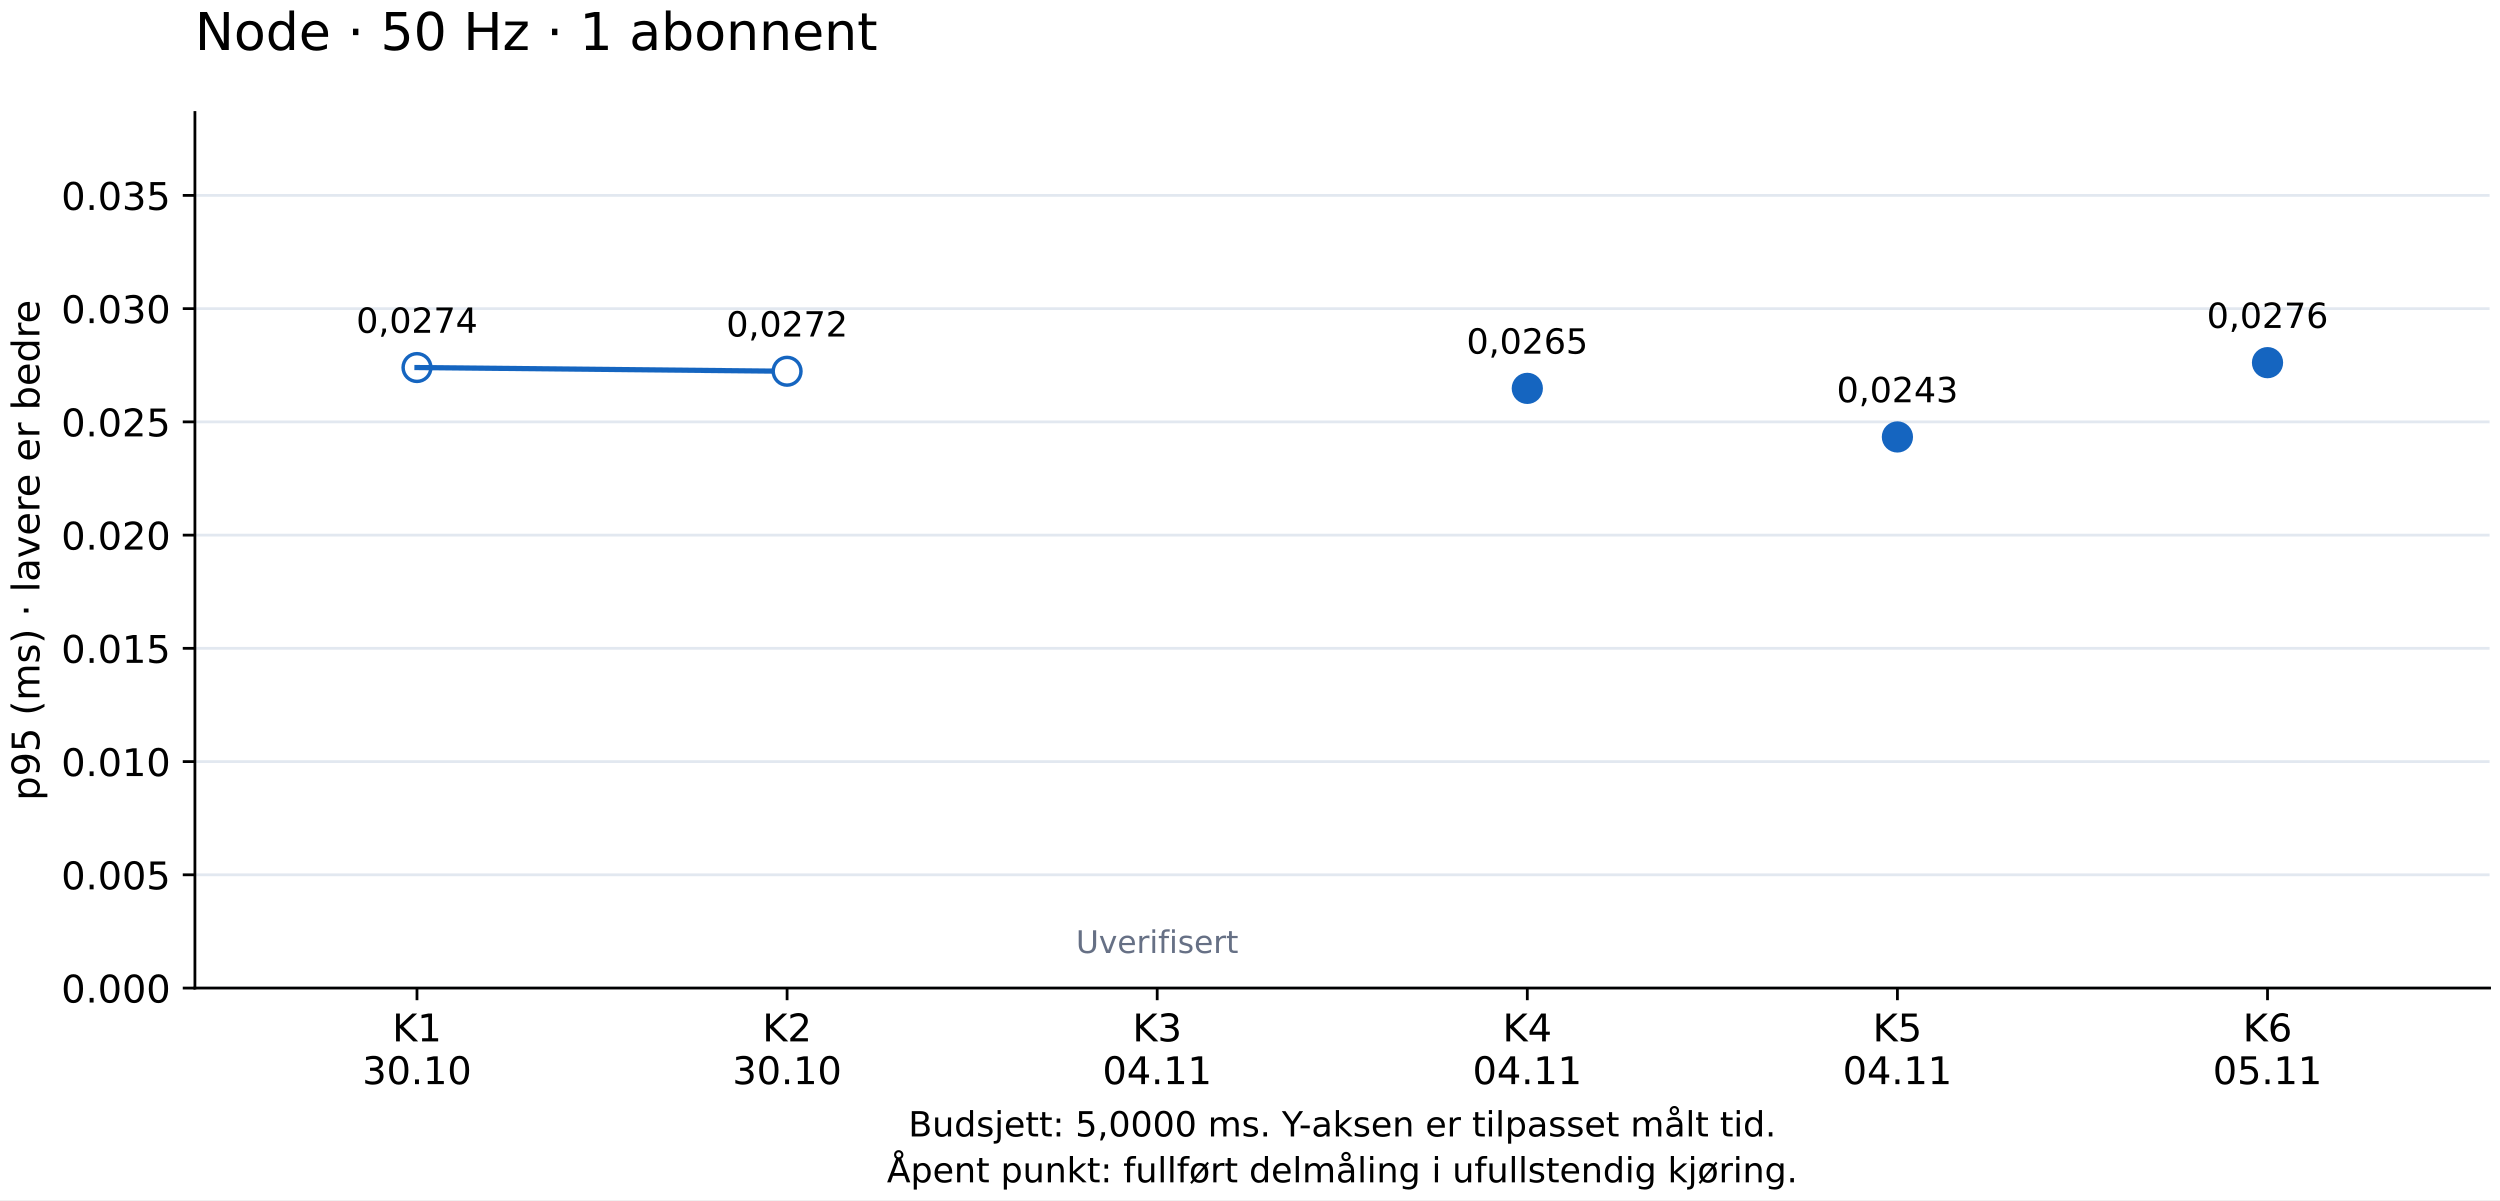
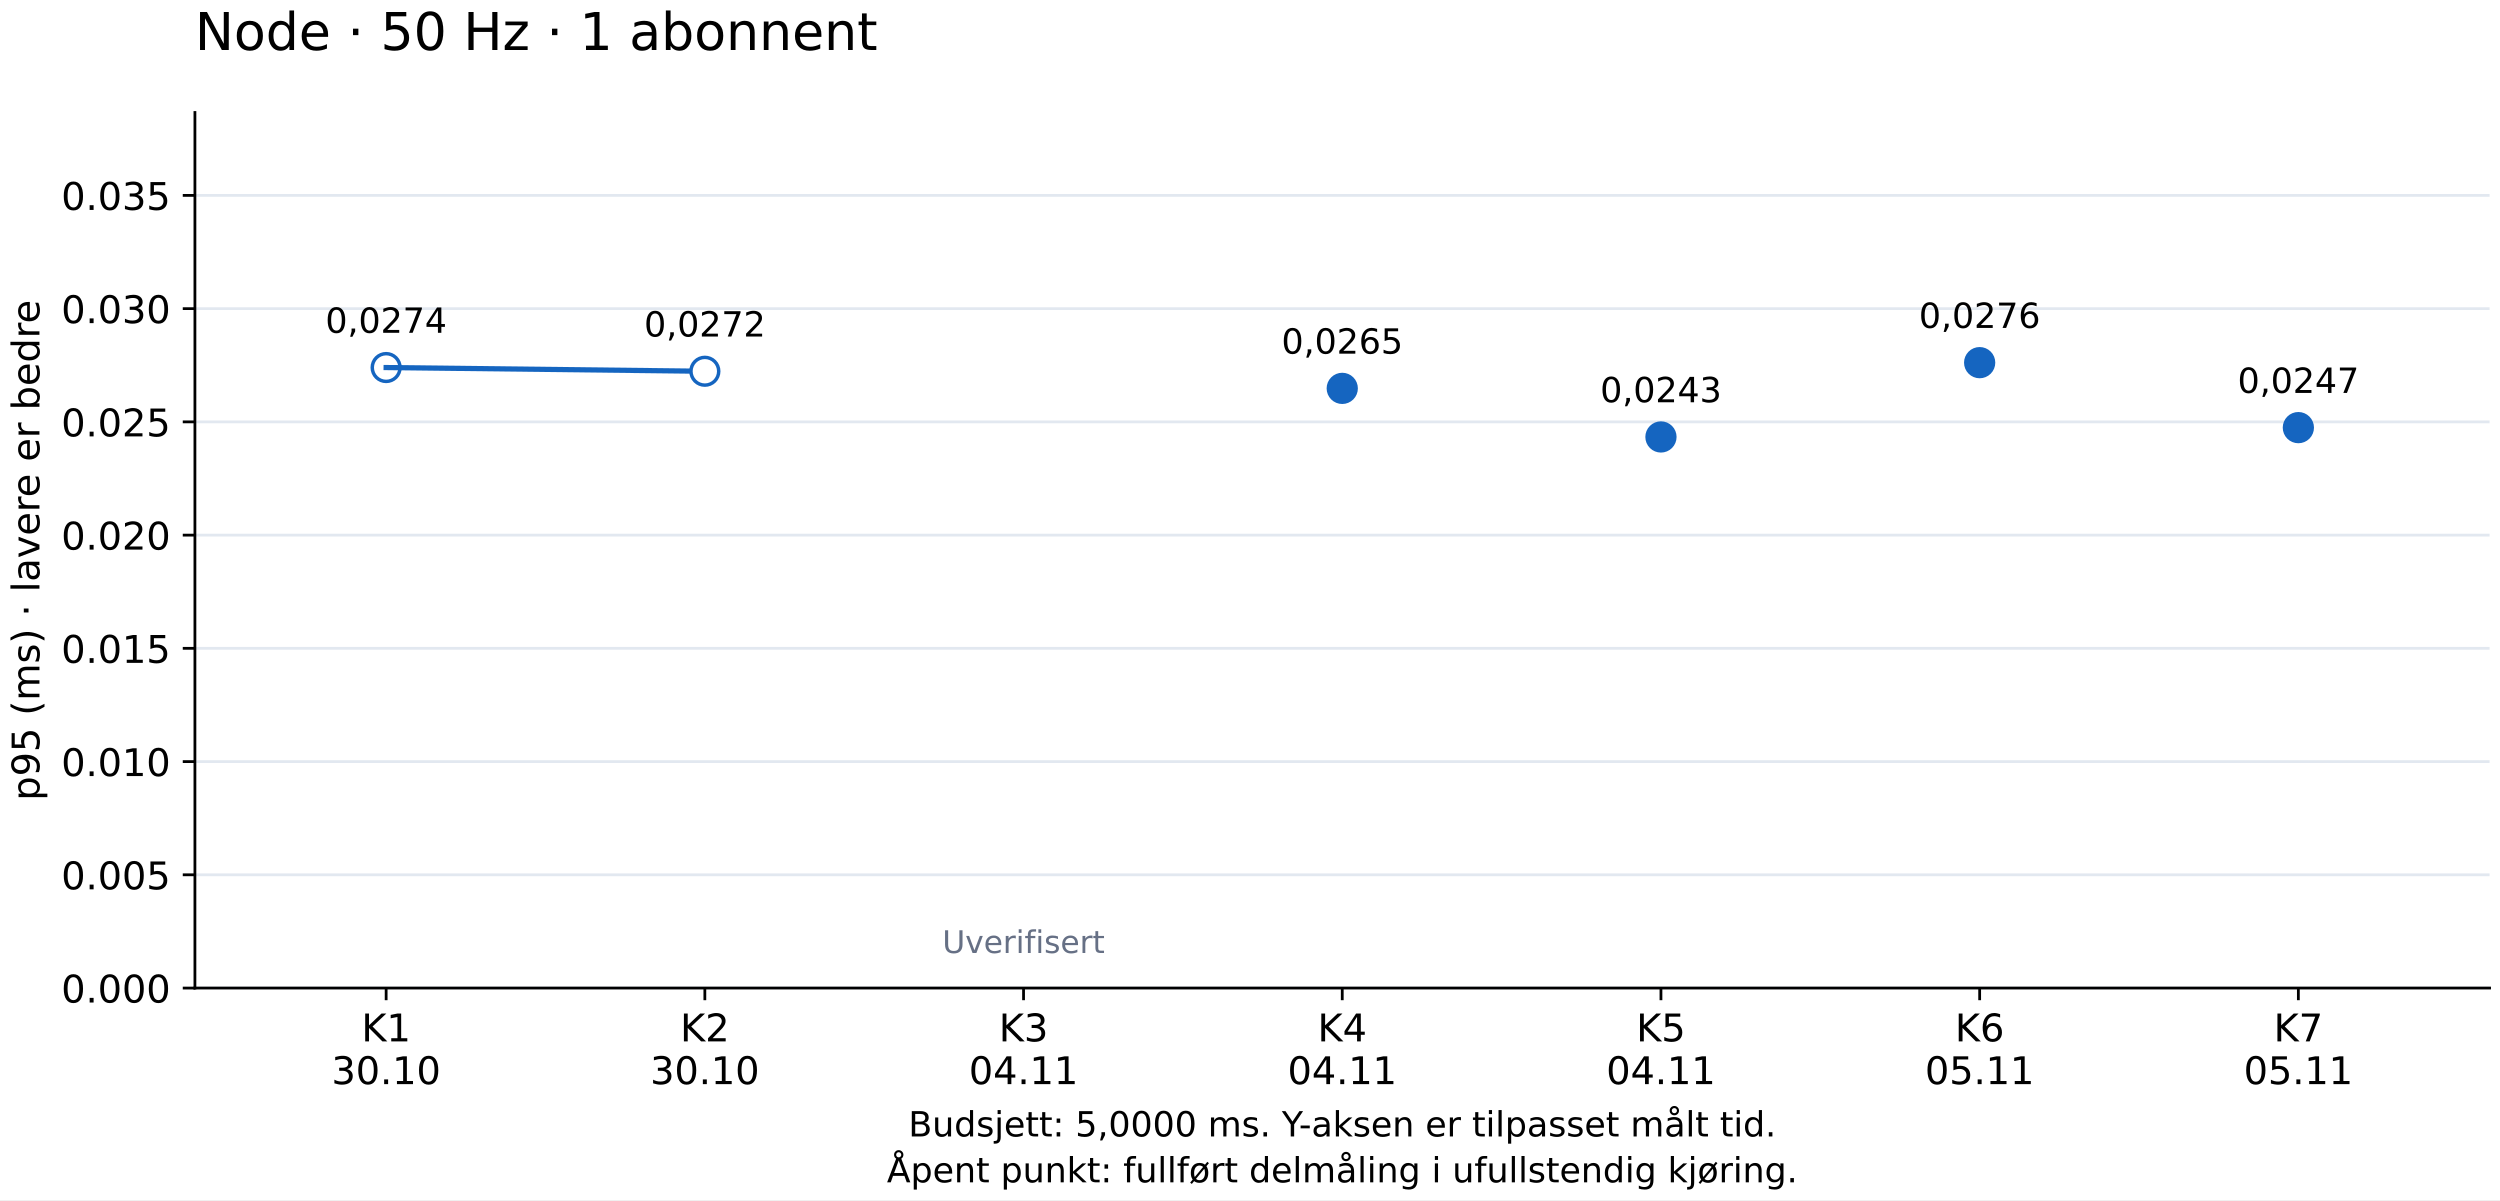
<svg xmlns="http://www.w3.org/2000/svg" xmlns:xlink="http://www.w3.org/1999/xlink" width="720pt" height="345.6pt" viewBox="0 0 720 345.6" version="1.1">
  <defs>
    <style type="text/css">*{stroke-linejoin: round; stroke-linecap: butt}</style>
  </defs>
  <g id="figure_1">
    <g id="patch_1">
      <path d="M 0 345.6  L 720 345.6  L 720 0  L 0 0  z " style="fill: #ffffff" />
    </g>
    <g id="axes_1">
      <g id="patch_2">
        <path d="M 56.137 284.558  L 717 284.558  L 717 32.398  L 56.137 32.398  z " style="fill: #ffffff" />
      </g>
      <g id="matplotlib.axis_1">
        <g id="xtick_1">
          <g id="line2d_1">
            <defs>
              <path id="m3a9fe52da0" d="M 0 0  L 0 3.5  " style="stroke: #000000; stroke-width: 0.8" />
            </defs>
            <g>
-               <use xlink:href="#m3a9fe52da0" x="120.092" y="284.558" style="stroke: #000000; stroke-width: 0.8" />
+               <use xlink:href="#m3a9fe52da0" x="111.209" y="284.558" style="stroke: #000000; stroke-width: 0.8" />
            </g>
          </g>
          <g id="text_1">
-             <text style="font-size: 11px; font-family: 'DejaVu Sans'" transform="translate(112.9854 299.9161)">K1</text>
-             <text style="font-size: 11px; font-family: 'DejaVu Sans'" transform="translate(104.3461 312.2337)">30.10</text>
+             <text style="font-size: 11px; font-family: 'DejaVu Sans'" transform="translate(104.1028 299.9161)">K1</text>
+             <text style="font-size: 11px; font-family: 'DejaVu Sans'" transform="translate(95.46353 312.2337)">30.10</text>
          </g>
        </g>
        <g id="xtick_2">
          <g id="line2d_2">
            <g>
-               <use xlink:href="#m3a9fe52da0" x="226.682" y="284.558" style="stroke: #000000; stroke-width: 0.8" />
+               <use xlink:href="#m3a9fe52da0" x="202.995" y="284.558" style="stroke: #000000; stroke-width: 0.8" />
            </g>
          </g>
          <g id="text_2">
-             <text style="font-size: 11px; font-family: 'DejaVu Sans'" transform="translate(219.5761 299.9161)">K2</text>
-             <text style="font-size: 11px; font-family: 'DejaVu Sans'" transform="translate(210.9368 312.2337)">30.10</text>
+             <text style="font-size: 11px; font-family: 'DejaVu Sans'" transform="translate(195.8893 299.9161)">K2</text>
+             <text style="font-size: 11px; font-family: 'DejaVu Sans'" transform="translate(187.25 312.2337)">30.10</text>
          </g>
        </g>
        <g id="xtick_3">
          <g id="line2d_3">
            <g>
-               <use xlink:href="#m3a9fe52da0" x="333.273" y="284.558" style="stroke: #000000; stroke-width: 0.8" />
+               <use xlink:href="#m3a9fe52da0" x="294.782" y="284.558" style="stroke: #000000; stroke-width: 0.8" />
            </g>
          </g>
          <g id="text_3">
-             <text style="font-size: 11px; font-family: 'DejaVu Sans'" transform="translate(326.1669 299.9161)">K3</text>
-             <text style="font-size: 11px; font-family: 'DejaVu Sans'" transform="translate(317.5276 312.2337)">04.11</text>
+             <text style="font-size: 11px; font-family: 'DejaVu Sans'" transform="translate(287.6758 299.9161)">K3</text>
+             <text style="font-size: 11px; font-family: 'DejaVu Sans'" transform="translate(279.0365 312.2337)">04.11</text>
          </g>
        </g>
        <g id="xtick_4">
          <g id="line2d_4">
            <g>
-               <use xlink:href="#m3a9fe52da0" x="439.864" y="284.558" style="stroke: #000000; stroke-width: 0.8" />
+               <use xlink:href="#m3a9fe52da0" x="386.568" y="284.558" style="stroke: #000000; stroke-width: 0.8" />
            </g>
          </g>
          <g id="text_4">
-             <text style="font-size: 11px; font-family: 'DejaVu Sans'" transform="translate(432.7576 299.9161)">K4</text>
-             <text style="font-size: 11px; font-family: 'DejaVu Sans'" transform="translate(424.1183 312.2337)">04.11</text>
+             <text style="font-size: 11px; font-family: 'DejaVu Sans'" transform="translate(379.4623 299.9161)">K4</text>
+             <text style="font-size: 11px; font-family: 'DejaVu Sans'" transform="translate(370.823 312.2337)">04.11</text>
          </g>
        </g>
        <g id="xtick_5">
          <g id="line2d_5">
            <g>
-               <use xlink:href="#m3a9fe52da0" x="546.455" y="284.558" style="stroke: #000000; stroke-width: 0.8" />
+               <use xlink:href="#m3a9fe52da0" x="478.355" y="284.558" style="stroke: #000000; stroke-width: 0.8" />
            </g>
          </g>
          <g id="text_5">
-             <text style="font-size: 11px; font-family: 'DejaVu Sans'" transform="translate(539.3484 299.9161)">K5</text>
-             <text style="font-size: 11px; font-family: 'DejaVu Sans'" transform="translate(530.7091 312.2337)">04.11</text>
+             <text style="font-size: 11px; font-family: 'DejaVu Sans'" transform="translate(471.2487 299.9161)">K5</text>
+             <text style="font-size: 11px; font-family: 'DejaVu Sans'" transform="translate(462.6094 312.2337)">04.11</text>
          </g>
        </g>
        <g id="xtick_6">
          <g id="line2d_6">
            <g>
-               <use xlink:href="#m3a9fe52da0" x="653.045" y="284.558" style="stroke: #000000; stroke-width: 0.8" />
+               <use xlink:href="#m3a9fe52da0" x="570.141" y="284.558" style="stroke: #000000; stroke-width: 0.8" />
            </g>
          </g>
          <g id="text_6">
-             <text style="font-size: 11px; font-family: 'DejaVu Sans'" transform="translate(645.9391 299.9161)">K6</text>
-             <text style="font-size: 11px; font-family: 'DejaVu Sans'" transform="translate(637.2998 312.2337)">05.11</text>
-           </g>
-         </g>
-         <g id="text_7">
+             <text style="font-size: 11px; font-family: 'DejaVu Sans'" transform="translate(563.0352 299.9161)">K6</text>
+             <text style="font-size: 11px; font-family: 'DejaVu Sans'" transform="translate(554.3959 312.2337)">05.11</text>
+           </g>
+         </g>
+         <g id="xtick_7">
+           <g id="line2d_7">
+             <g>
+               <use xlink:href="#m3a9fe52da0" x="661.928" y="284.558" style="stroke: #000000; stroke-width: 0.8" />
+             </g>
+           </g>
+           <g id="text_7">
+             <text style="font-size: 11px; font-family: 'DejaVu Sans'" transform="translate(654.8217 299.9161)">K7</text>
+             <text style="font-size: 11px; font-family: 'DejaVu Sans'" transform="translate(646.1824 312.2337)">05.11</text>
+           </g>
+         </g>
+         <g id="text_8">
          <text style="font-size: 10px; font-family: 'DejaVu Sans'" transform="translate(261.613 327.301)">Budsjett: 5,0000 ms. Y-aksen er tilpasset målt tid.</text>
          <text style="font-size: 10px; font-family: 'DejaVu Sans'" transform="translate(255.4122 340.5201)">Åpent punkt: fullført delmåling i ufullstendig kjøring.</text>
        </g>
      </g>
      <g id="matplotlib.axis_2">
        <g id="ytick_1">
-           <g id="line2d_7">
+           <g id="line2d_8">
            <path d="M 56.137 284.558  L 717 284.558  " clip-path="url(#pd9fed066c4)" style="fill: none; stroke: #e2e8f0; stroke-width: 0.8; stroke-linecap: square" />
          </g>
-           <g id="line2d_8">
+           <g id="line2d_9">
            <defs>
              <path id="m56f8623be5" d="M 0 0  L -3.5 0  " style="stroke: #000000; stroke-width: 0.8" />
            </defs>
            <g>
              <use xlink:href="#m56f8623be5" x="56.137" y="284.558" style="stroke: #000000; stroke-width: 0.8" />
            </g>
          </g>
-           <g id="text_8">
+           <g id="text_9">
            <text style="font-size: 11px; font-family: 'DejaVu Sans'; text-anchor: end" x="49.137" y="288.737" transform="rotate(-0 49.13712 288.7369)">0.000</text>
          </g>
        </g>
        <g id="ytick_2">
-           <g id="line2d_9">
+           <g id="line2d_10">
            <path d="M 56.137 251.946  L 717 251.946  " clip-path="url(#pd9fed066c4)" style="fill: none; stroke: #e2e8f0; stroke-width: 0.8; stroke-linecap: square" />
          </g>
-           <g id="line2d_10">
+           <g id="line2d_11">
            <g>
              <use xlink:href="#m56f8623be5" x="56.137" y="251.946" style="stroke: #000000; stroke-width: 0.8" />
            </g>
          </g>
-           <g id="text_9">
+           <g id="text_10">
            <text style="font-size: 11px; font-family: 'DejaVu Sans'; text-anchor: end" x="49.137" y="256.125" transform="rotate(-0 49.13712 256.1253)">0.005</text>
          </g>
        </g>
        <g id="ytick_3">
-           <g id="line2d_11">
+           <g id="line2d_12">
            <path d="M 56.137 219.334  L 717 219.334  " clip-path="url(#pd9fed066c4)" style="fill: none; stroke: #e2e8f0; stroke-width: 0.8; stroke-linecap: square" />
          </g>
-           <g id="line2d_12">
+           <g id="line2d_13">
            <g>
              <use xlink:href="#m56f8623be5" x="56.137" y="219.334" style="stroke: #000000; stroke-width: 0.8" />
            </g>
          </g>
-           <g id="text_10">
+           <g id="text_11">
            <text style="font-size: 11px; font-family: 'DejaVu Sans'; text-anchor: end" x="49.137" y="223.514" transform="rotate(-0 49.13712 223.5136)">0.010</text>
          </g>
        </g>
        <g id="ytick_4">
-           <g id="line2d_13">
+           <g id="line2d_14">
            <path d="M 56.137 186.723  L 717 186.723  " clip-path="url(#pd9fed066c4)" style="fill: none; stroke: #e2e8f0; stroke-width: 0.8; stroke-linecap: square" />
          </g>
-           <g id="line2d_14">
+           <g id="line2d_15">
            <g>
              <use xlink:href="#m56f8623be5" x="56.137" y="186.723" style="stroke: #000000; stroke-width: 0.8" />
            </g>
          </g>
-           <g id="text_11">
+           <g id="text_12">
            <text style="font-size: 11px; font-family: 'DejaVu Sans'; text-anchor: end" x="49.137" y="190.902" transform="rotate(-0 49.13712 190.9019)">0.015</text>
          </g>
        </g>
        <g id="ytick_5">
-           <g id="line2d_15">
+           <g id="line2d_16">
            <path d="M 56.137 154.111  L 717 154.111  " clip-path="url(#pd9fed066c4)" style="fill: none; stroke: #e2e8f0; stroke-width: 0.8; stroke-linecap: square" />
          </g>
-           <g id="line2d_16">
+           <g id="line2d_17">
            <g>
              <use xlink:href="#m56f8623be5" x="56.137" y="154.111" style="stroke: #000000; stroke-width: 0.8" />
            </g>
          </g>
-           <g id="text_12">
+           <g id="text_13">
            <text style="font-size: 11px; font-family: 'DejaVu Sans'; text-anchor: end" x="49.137" y="158.29" transform="rotate(-0 49.13712 158.2903)">0.020</text>
          </g>
        </g>
        <g id="ytick_6">
-           <g id="line2d_17">
+           <g id="line2d_18">
            <path d="M 56.137 121.499  L 717 121.499  " clip-path="url(#pd9fed066c4)" style="fill: none; stroke: #e2e8f0; stroke-width: 0.8; stroke-linecap: square" />
          </g>
-           <g id="line2d_18">
+           <g id="line2d_19">
            <g>
              <use xlink:href="#m56f8623be5" x="56.137" y="121.499" style="stroke: #000000; stroke-width: 0.8" />
            </g>
          </g>
-           <g id="text_13">
+           <g id="text_14">
            <text style="font-size: 11px; font-family: 'DejaVu Sans'; text-anchor: end" x="49.137" y="125.679" transform="rotate(-0 49.13712 125.6786)">0.025</text>
          </g>
        </g>
        <g id="ytick_7">
-           <g id="line2d_19">
+           <g id="line2d_20">
            <path d="M 56.137 88.888  L 717 88.888  " clip-path="url(#pd9fed066c4)" style="fill: none; stroke: #e2e8f0; stroke-width: 0.8; stroke-linecap: square" />
          </g>
-           <g id="line2d_20">
+           <g id="line2d_21">
            <g>
              <use xlink:href="#m56f8623be5" x="56.137" y="88.888" style="stroke: #000000; stroke-width: 0.8" />
            </g>
          </g>
-           <g id="text_14">
+           <g id="text_15">
            <text style="font-size: 11px; font-family: 'DejaVu Sans'; text-anchor: end" x="49.137" y="93.067" transform="rotate(-0 49.13712 93.06696)">0.030</text>
          </g>
        </g>
        <g id="ytick_8">
-           <g id="line2d_21">
+           <g id="line2d_22">
            <path d="M 56.137 56.276  L 717 56.276  " clip-path="url(#pd9fed066c4)" style="fill: none; stroke: #e2e8f0; stroke-width: 0.8; stroke-linecap: square" />
          </g>
-           <g id="line2d_22">
+           <g id="line2d_23">
            <g>
              <use xlink:href="#m56f8623be5" x="56.137" y="56.276" style="stroke: #000000; stroke-width: 0.8" />
            </g>
          </g>
-           <g id="text_15">
+           <g id="text_16">
            <text style="font-size: 11px; font-family: 'DejaVu Sans'; text-anchor: end" x="49.137" y="60.455" transform="rotate(-0 49.13712 60.4553)">0.035</text>
          </g>
        </g>
-         <g id="text_16">
+         <g id="text_17">
          <text style="font-size: 11px; font-family: 'DejaVu Sans'; text-anchor: middle" x="11.359" y="158.478" transform="rotate(-90 11.35852 158.4778)">p95 (ms) · lavere er bedre</text>
        </g>
      </g>
-       <g id="line2d_23">
-         <path d="M 120.092 105.852  " clip-path="url(#pd9fed066c4)" style="fill: none; stroke: #1565c0; stroke-width: 1.5; stroke-linecap: square" />
+       <g id="line2d_24">
+         <path d="M 111.209 105.852  " clip-path="url(#pd9fed066c4)" style="fill: none; stroke: #1565c0; stroke-width: 1.5; stroke-linecap: square" />
        <defs>
          <path id="mcfa522ccff" d="M 0 4  C 1.061 4 2.078 3.579 2.828 2.828  C 3.579 2.078 4 1.061 4 0  C 4 -1.061 3.579 -2.078 2.828 -2.828  C 2.078 -3.579 1.061 -4 0 -4  C -1.061 -4 -2.078 -3.579 -2.828 -2.828  C -3.579 -2.078 -4 -1.061 -4 0  C -4 1.061 -3.579 2.078 -2.828 2.828  C -2.078 3.579 -1.061 4 0 4  z " style="stroke: #1565c0" />
        </defs>
        <g clip-path="url(#pd9fed066c4)">
-           <use xlink:href="#mcfa522ccff" x="120.092" y="105.852" style="fill: #ffffff; stroke: #1565c0" />
-         </g>
-       </g>
-       <g id="line2d_24">
-         <path d="M 120.092 105.852  L 226.682 106.922  " clip-path="url(#pd9fed066c4)" style="fill: none; stroke: #1565c0; stroke-width: 1.5; stroke-linecap: square" />
+           <use xlink:href="#mcfa522ccff" x="111.209" y="105.852" style="fill: #ffffff; stroke: #1565c0" />
+         </g>
      </g>
      <g id="line2d_25">
-         <path d="M 226.682 106.922  " clip-path="url(#pd9fed066c4)" style="fill: none; stroke: #1565c0; stroke-width: 1.5; stroke-linecap: square" />
-         <g clip-path="url(#pd9fed066c4)">
-           <use xlink:href="#mcfa522ccff" x="226.682" y="106.922" style="fill: #ffffff; stroke: #1565c0" />
-         </g>
+         <path d="M 111.209 105.852  L 202.995 106.922  " clip-path="url(#pd9fed066c4)" style="fill: none; stroke: #1565c0; stroke-width: 1.5; stroke-linecap: square" />
      </g>
      <g id="line2d_26">
-         <path d="M 439.864 111.853  " clip-path="url(#pd9fed066c4)" style="fill: none; stroke: #1565c0; stroke-width: 1.5; stroke-linecap: square" />
+         <path d="M 202.995 106.922  " clip-path="url(#pd9fed066c4)" style="fill: none; stroke: #1565c0; stroke-width: 1.5; stroke-linecap: square" />
+         <g clip-path="url(#pd9fed066c4)">
+           <use xlink:href="#mcfa522ccff" x="202.995" y="106.922" style="fill: #ffffff; stroke: #1565c0" />
+         </g>
+       </g>
+       <g id="line2d_27">
+         <path d="M 386.568 111.853  " clip-path="url(#pd9fed066c4)" style="fill: none; stroke: #1565c0; stroke-width: 1.5; stroke-linecap: square" />
        <defs>
          <path id="mcbb12d0c3e" d="M 0 4  C 1.061 4 2.078 3.579 2.828 2.828  C 3.579 2.078 4 1.061 4 0  C 4 -1.061 3.579 -2.078 2.828 -2.828  C 2.078 -3.579 1.061 -4 0 -4  C -1.061 -4 -2.078 -3.579 -2.828 -2.828  C -3.579 -2.078 -4 -1.061 -4 0  C -4 1.061 -3.579 2.078 -2.828 2.828  C -2.078 3.579 -1.061 4 0 4  z " style="stroke: #1565c0" />
        </defs>
        <g clip-path="url(#pd9fed066c4)">
-           <use xlink:href="#mcbb12d0c3e" x="439.864" y="111.853" style="fill: #1565c0; stroke: #1565c0" />
-         </g>
-       </g>
-       <g id="line2d_27">
-         <path d="M 546.455 125.843  " clip-path="url(#pd9fed066c4)" style="fill: none; stroke: #1565c0; stroke-width: 1.5; stroke-linecap: square" />
-         <g clip-path="url(#pd9fed066c4)">
-           <use xlink:href="#mcbb12d0c3e" x="546.455" y="125.843" style="fill: #1565c0; stroke: #1565c0" />
+           <use xlink:href="#mcbb12d0c3e" x="386.568" y="111.853" style="fill: #1565c0; stroke: #1565c0" />
        </g>
      </g>
      <g id="line2d_28">
-         <path d="M 653.045 104.444  " clip-path="url(#pd9fed066c4)" style="fill: none; stroke: #1565c0; stroke-width: 1.5; stroke-linecap: square" />
-         <g clip-path="url(#pd9fed066c4)">
-           <use xlink:href="#mcbb12d0c3e" x="653.045" y="104.444" style="fill: #1565c0; stroke: #1565c0" />
+         <path d="M 478.355 125.843  " clip-path="url(#pd9fed066c4)" style="fill: none; stroke: #1565c0; stroke-width: 1.5; stroke-linecap: square" />
+         <g clip-path="url(#pd9fed066c4)">
+           <use xlink:href="#mcbb12d0c3e" x="478.355" y="125.843" style="fill: #1565c0; stroke: #1565c0" />
+         </g>
+       </g>
+       <g id="line2d_29">
+         <path d="M 570.141 104.444  " clip-path="url(#pd9fed066c4)" style="fill: none; stroke: #1565c0; stroke-width: 1.5; stroke-linecap: square" />
+         <g clip-path="url(#pd9fed066c4)">
+           <use xlink:href="#mcbb12d0c3e" x="570.141" y="104.444" style="fill: #1565c0; stroke: #1565c0" />
+         </g>
+       </g>
+       <g id="line2d_30">
+         <path d="M 661.928 123.156  " clip-path="url(#pd9fed066c4)" style="fill: none; stroke: #1565c0; stroke-width: 1.5; stroke-linecap: square" />
+         <g clip-path="url(#pd9fed066c4)">
+           <use xlink:href="#mcbb12d0c3e" x="661.928" y="123.156" style="fill: #1565c0; stroke: #1565c0" />
        </g>
      </g>
      <g id="patch_3">
        <path d="M 56.137 284.558  L 56.137 32.398  " style="fill: none; stroke: #000000; stroke-width: 0.8; stroke-linejoin: miter; stroke-linecap: square" />
      </g>
      <g id="patch_4">
        <path d="M 56.137 284.558  L 717 284.558  " style="fill: none; stroke: #000000; stroke-width: 0.8; stroke-linejoin: miter; stroke-linecap: square" />
      </g>
-       <g id="text_17">
-         <text style="font-size: 10px; font-family: 'DejaVu Sans'; text-anchor: middle" x="120.092" y="95.852" transform="rotate(-0 120.0916 95.8524)">0,0274</text>
-       </g>
      <g id="text_18">
-         <text style="font-size: 10px; font-family: 'DejaVu Sans'; text-anchor: middle" x="226.682" y="96.922" transform="rotate(-0 226.6823 96.92207)">0,0272</text>
+         <text style="font-size: 10px; font-family: 'DejaVu Sans'; text-anchor: middle" x="111.209" y="95.852" transform="rotate(-0 111.209 95.8524)">0,0274</text>
      </g>
      <g id="text_19">
-         <text style="font-size: 9px; font-family: 'DejaVu Sans'; text-anchor: middle; fill: #667085" x="333.273" y="274.471" transform="rotate(-0 333.2731 274.4714)">Uverifisert</text>
+         <text style="font-size: 10px; font-family: 'DejaVu Sans'; text-anchor: middle" x="202.995" y="96.922" transform="rotate(-0 202.9955 96.92207)">0,0272</text>
      </g>
      <g id="text_20">
-         <text style="font-size: 10px; font-family: 'DejaVu Sans'; text-anchor: middle" x="439.864" y="101.853" transform="rotate(-0 439.8638 101.853)">0,0265</text>
+         <text style="font-size: 9px; font-family: 'DejaVu Sans'; text-anchor: middle; fill: #667085" x="294.782" y="274.471" transform="rotate(-0 294.782 274.4714)">Uverifisert</text>
      </g>
      <g id="text_21">
-         <text style="font-size: 10px; font-family: 'DejaVu Sans'; text-anchor: middle" x="546.455" y="115.843" transform="rotate(-0 546.4546 115.8434)">0,0243</text>
+         <text style="font-size: 10px; font-family: 'DejaVu Sans'; text-anchor: middle" x="386.568" y="101.853" transform="rotate(-0 386.5684 101.853)">0,0265</text>
      </g>
      <g id="text_22">
-         <text style="font-size: 10px; font-family: 'DejaVu Sans'; text-anchor: middle" x="653.045" y="94.444" transform="rotate(-0 653.0453 94.44358)">0,0276</text>
+         <text style="font-size: 10px; font-family: 'DejaVu Sans'; text-anchor: middle" x="478.355" y="115.843" transform="rotate(-0 478.3549 115.8434)">0,0243</text>
      </g>
      <g id="text_23">
+         <text style="font-size: 10px; font-family: 'DejaVu Sans'; text-anchor: middle" x="570.141" y="94.444" transform="rotate(-0 570.1414 94.44358)">0,0276</text>
+       </g>
+       <g id="text_24">
+         <text style="font-size: 10px; font-family: 'DejaVu Sans'; text-anchor: middle" x="661.928" y="113.156" transform="rotate(-0 661.9279 113.1562)">0,0247</text>
+       </g>
+       <g id="text_25">
        <text style="font-size: 15px; font-family: 'DejaVu Sans'; text-anchor: start" x="56.137" y="14.398" transform="rotate(-0 56.13712 14.3979)">Node · 50 Hz · 1 abonnent</text>
      </g>
    </g>
  </g>
  <defs>
    <clipPath id="pd9fed066c4">
      <rect x="56.137" y="32.398" width="660.863" height="252.16" />
    </clipPath>
  </defs>
</svg>
